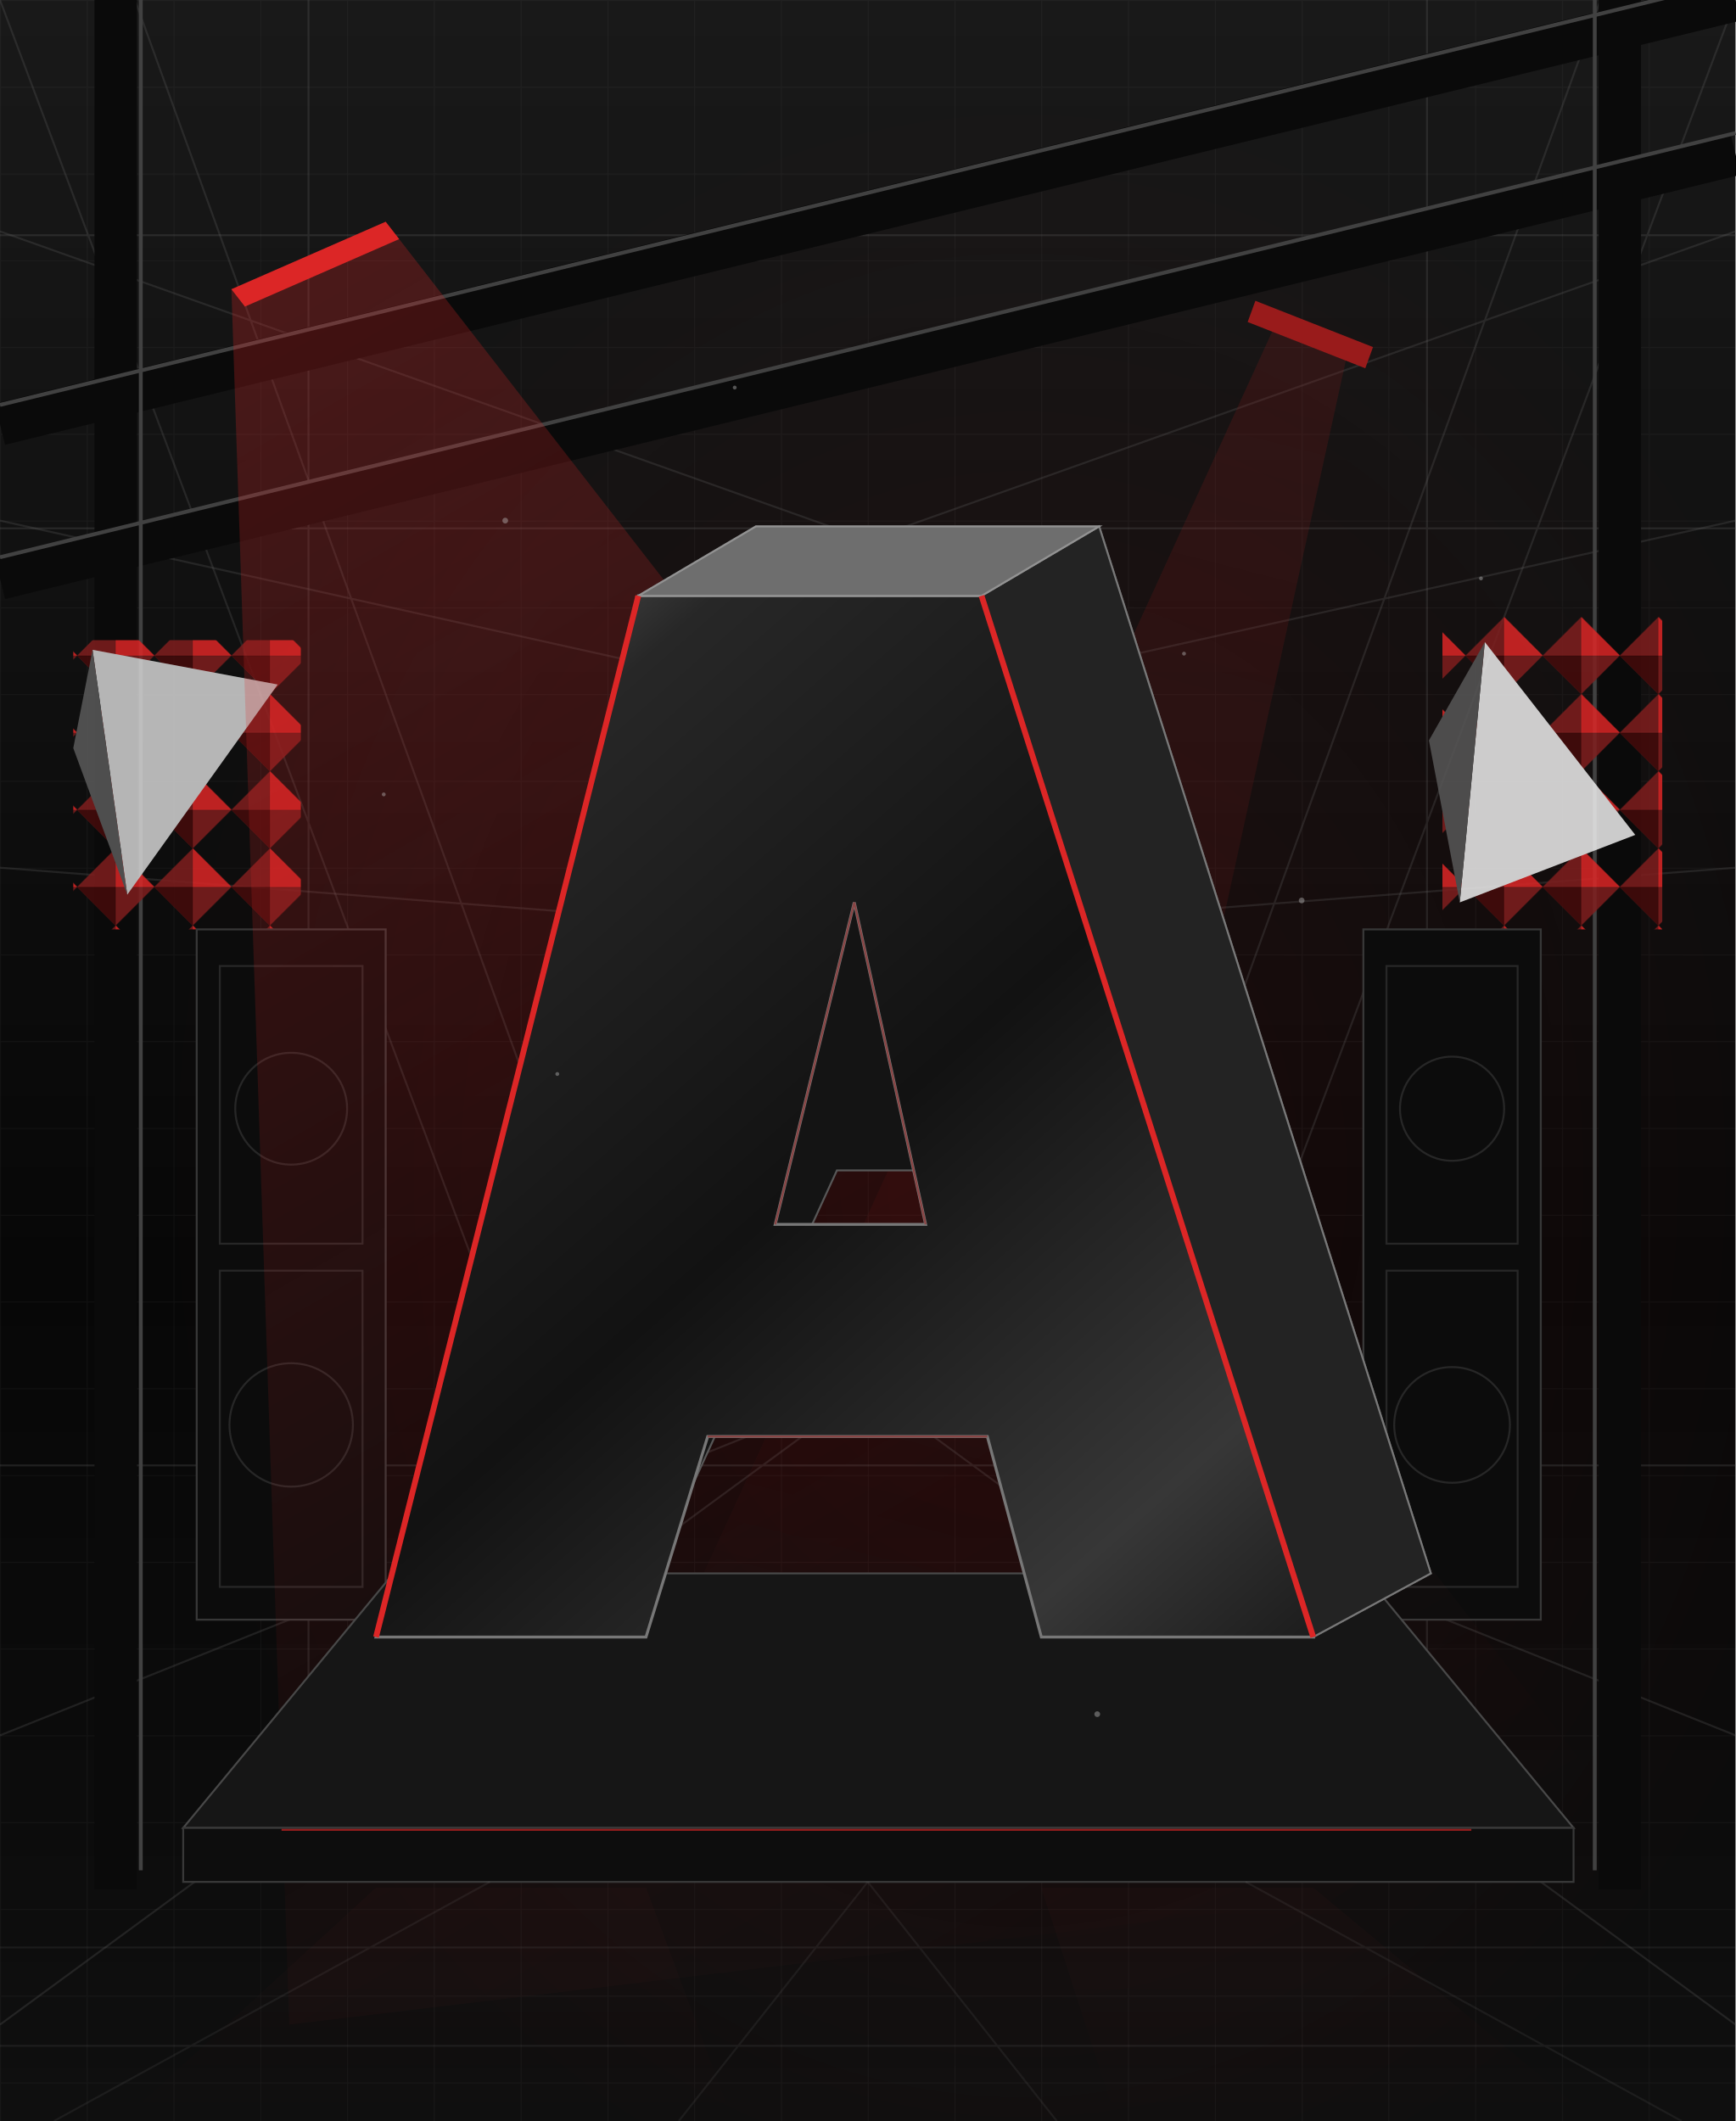
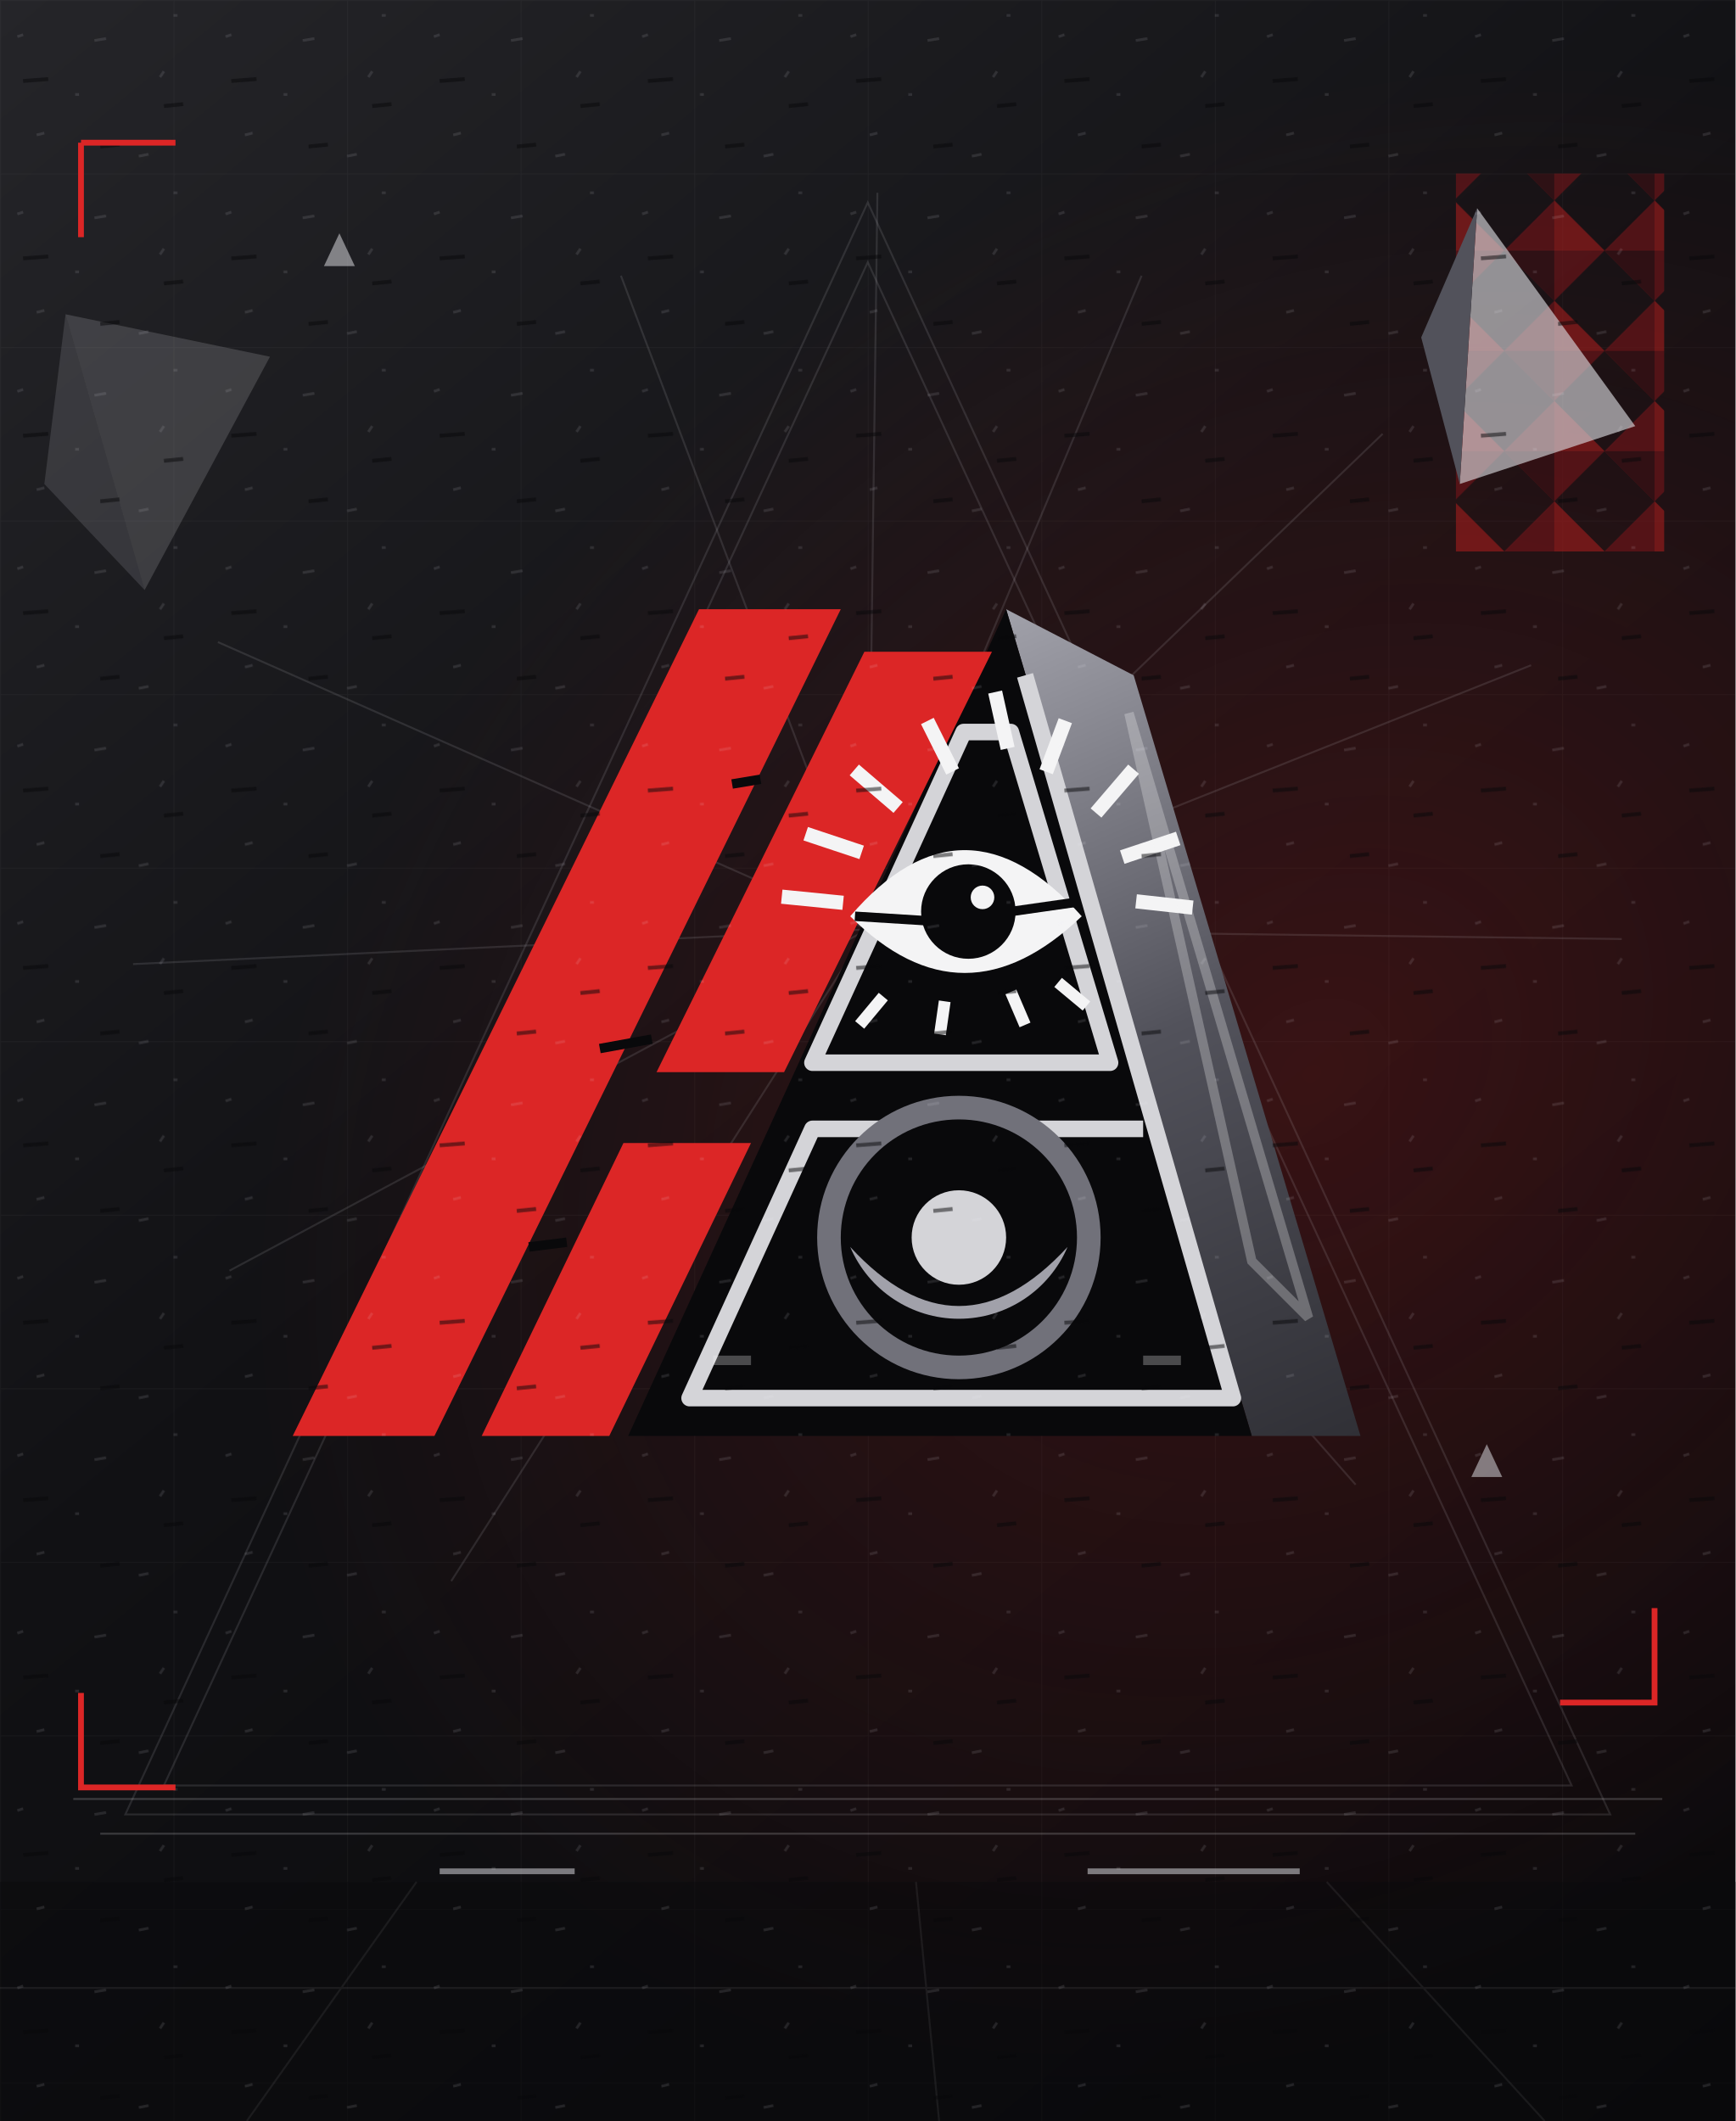
<svg xmlns="http://www.w3.org/2000/svg" width="900" height="1100" viewBox="0 0 900 1100" fill="none">
  <defs>
-     <linearGradient id="bg" x1="450" y1="0" x2="450" y2="1100" gradientUnits="userSpaceOnUse">
-       <stop stop-color="#191919" />
-       <stop offset=".6" stop-color="#070707" />
-       <stop offset="1" stop-color="#0f0f0f" />
+     <linearGradient id="wall" x1="0" y1="0" x2="900" y2="1100" gradientUnits="userSpaceOnUse">
+       <stop stop-color="#252529" />
+       <stop offset=".45" stop-color="#111114" />
+       <stop offset="1" stop-color="#09090b" />
    </linearGradient>
-     <linearGradient id="steel" x1="191" y1="290" x2="710" y2="880" gradientUnits="userSpaceOnUse">
-       <stop stop-color="#6a6a6a" />
-       <stop offset=".17" stop-color="#272727" />
-       <stop offset=".5" stop-color="#121212" />
-       <stop offset=".81" stop-color="#373737" />
-       <stop offset="1" stop-color="#121212" />
-     </linearGradient>
-     <linearGradient id="side" x1="220" y1="450" x2="700" y2="800">
-       <stop stop-color="#141414" />
-       <stop offset="1" stop-color="#3a3a3a" />
-     </linearGradient>
-     <linearGradient id="beam" x1="180" y1="100" x2="700" y2="1000" gradientUnits="userSpaceOnUse">
-       <stop stop-color="#dc2626" stop-opacity=".28" />
-       <stop offset=".7" stop-color="#dc2626" stop-opacity=".04" />
-       <stop offset="1" stop-color="#dc2626" stop-opacity="0" />
-     </linearGradient>
-     <linearGradient id="red-light" x1="662" y1="160" x2="450" y2="990" gradientUnits="userSpaceOnUse">
-       <stop stop-color="#991b1b" stop-opacity=".33" />
-       <stop offset="1" stop-color="#991b1b" stop-opacity="0" />
-     </linearGradient>
-     <radialGradient id="glow" cx="0" cy="0" r="1" gradientTransform="translate(530 610) rotate(90) scale(570 450)" gradientUnits="userSpaceOnUse">
-       <stop stop-color="#991b1b" stop-opacity=".12" />
+     <radialGradient id="red-haze" cx="0" cy="0" r="1" gradientTransform="translate(680 555) rotate(140) scale(600 470)" gradientUnits="userSpaceOnUse">
+       <stop stop-color="#991b1b" stop-opacity=".3" />
      <stop offset="1" stop-color="#991b1b" stop-opacity="0" />
    </radialGradient>
-     <linearGradient id="floor" x1="450" y1="800" x2="450" y2="1100" gradientUnits="userSpaceOnUse">
-       <stop stop-color="#dc2626" stop-opacity=".07" />
-       <stop offset="1" stop-color="#dc2626" stop-opacity="0" />
+     <linearGradient id="steel" x1="155" y1="31" x2="230" y2="206" gradientUnits="userSpaceOnUse">
+       <stop stop-color="#a1a1aa" />
+       <stop offset=".5" stop-color="#52525b" />
+       <stop offset="1" stop-color="#303036" />
    </linearGradient>
-     <pattern id="grid" width="45" height="45" patternUnits="userSpaceOnUse">
-       <path d="M45 0H0V45" stroke="#cfcfcf" stroke-opacity=".045" />
+     <pattern id="wall-grid" width="90" height="90" patternUnits="userSpaceOnUse">
+       <path d="M90 0H0v90" stroke="#f4f4f5" stroke-opacity=".035" />
    </pattern>
-     <pattern id="relief" width="40" height="40" patternUnits="userSpaceOnUse">
-       <path d="M20 0 40 20 20 40 0 20Z" fill="#7f1d1d" />
-       <path d="m20 0 20 20H20Z" fill="#dc2626" />
-       <path d="M0 20h20v20Z" fill="#450a0a" />
+     <pattern id="stencil-grain" width="108" height="92" patternUnits="userSpaceOnUse">
+       <path d="m9 19 3-1m37 3 6-1m28 20 2-3M19 70l4-1m49 12 5-1M90 8h2M39 49h2" stroke="#f4f4f5" stroke-opacity=".11" stroke-width="1.4" />
+       <path d="m12 42 13-1m27 35 10-1m23-20 10-1" stroke="#09090b" stroke-opacity=".5" stroke-width="2" />
+     </pattern>
+     <pattern id="relief" width="52" height="52" patternUnits="userSpaceOnUse">
+       <path d="m26 0 26 26-26 26L0 26Z" fill="#6e1419" />
+       <path d="m26 0 26 26H26Z" fill="#991b1b" />
+       <path d="M0 26h26v26Z" fill="#3b1014" />
    </pattern>
  </defs>
-   <path fill="url(#bg)" d="M0 0h900v1100H0z" />
-   <path fill="url(#grid)" d="M0 0h900v1100H0z" />
-   <path fill="url(#glow)" d="M0 0h900v1100H0z" />
-   <g stroke="#686868" stroke-opacity=".24">
-     <path d="M0 120 450 280 900 120M0 270l450 100 450-100M0 450l450 35 450-35M0 900l450-180 450 180M0 1050l450-330 450 330M70 0l260 720M830 0 570 720M0 760h900" />
-     <path d="M0 0 270 720m630-720L630 720M70 0v950M830 0v950M160 0v885M740 0v885M0 122h900M0 274h900" />
+   <path fill="url(#wall)" d="M0 0h900v1100H0Z" />
+   <path fill="url(#wall-grid)" d="M0 0h900v1100H0Z" />
+   <path fill="url(#red-haze)" d="M0 0h900v1100H0Z" />
+   <g stroke="#d4d4d8" stroke-opacity=".13">
+     <path d="M450 105 835 941H65Zm0 31 365 790H85Z" />
+     <path d="m450 482-128-339m128 339 5-382m-5 382 142-339m-142 339 267-257m-267 257 344-137m-344 137 391 5m-391-5L113 333m337 149L69 500m381-18L119 659m331-177L234 820m216-338 253 288" />
  </g>
-   <g stroke="#0a0a0a" stroke-width="22">
-     <path d="M0 220 900 0M0 300 900 80M60 0v980M840 0v980" />
+   <path d="m34 163 106 22-65 121Z" fill="#d4d4d8" opacity=".18" />
+   <path d="m34 163 41 143-52-55Z" fill="#a1a1aa" opacity=".2" />
+   <path d="M755 90h108v196H755Z" fill="url(#relief)" opacity=".65" />
+   <path d="m766 108 82 113-91 30Z" fill="#d4d4d8" opacity=".65" />
+   <path d="m766 108-9 143-20-76Z" fill="#52525b" />
+   <path d="M38 933h824M52 951h796" stroke="#d4d4d8" stroke-opacity=".22" />
+   <path d="M0 976h900v124H0Z" fill="#09090b" opacity=".5" />
+   <path d="m216 976-88 124m347-124 12 124m201-124 113 124M0 1031h900" stroke="#d4d4d8" stroke-opacity=".08" />
+   <g transform="translate(142 240) scale(2.45)">
+     <path d="m155 31 27 14 48 161h-23Z" fill="url(#steel)" />
+     <path d="m155 31 52 175H75Z" fill="#09090b" />
+     <path d="m159 45 44 153H88l26-57h70m-70-14 32-70h10l21 70Z" stroke="#d4d4d8" stroke-width="3.5" stroke-linejoin="round" />
+     <path d="M4 206 90 31h30L34 206ZM81 129l44-89h27l-44 89Zm-7 15h27l-30 62H44Z" fill="#dc2626" />
+     <path d="m153 50 2 9m-16-3 4 8m-19 2 7 6m-17 7 9 3m-14 10 10 1m48-37-3 8m17 2-6 7m15 7-9 3m12 11-9-1" stroke="#f4f4f5" stroke-width="3" stroke-linecap="square" />
+     <path d="M122 96q24-28 49 0-25 24-49 0Z" fill="#f4f4f5" />
+     <path d="m123 96 16 1m17-2 14-2" stroke="#09090b" stroke-width="2" />
+     <circle cx="147" cy="95" r="10" fill="#09090b" />
+     <circle cx="150" cy="92" r="2.5" fill="#f4f4f5" />
+     <path d="m129 113-5 6m18-5-1 7m15-9 3 7m7-9 6 5" stroke="#f4f4f5" stroke-width="2.5" />
+     <circle cx="145" cy="164" r="30" fill="#71717a" />
+     <circle cx="145" cy="164" r="25" fill="#09090b" />
+     <path d="M122 166q23 25 46 0a25 25 0 0 1-46 0Z" fill="#a1a1aa" />
+     <circle cx="145" cy="164" r="10" fill="#d4d4d8" />
+     <path d="m181 53 38 128-12-12ZM93 190h8m83 0h8" stroke="#f4f4f5" stroke-opacity=".28" stroke-width="2" />
+     <path d="m69 124 11-2m17-54 6-1m-49 99 8-1" stroke="#09090b" stroke-width="2" />
  </g>
-   <g stroke="#414141" stroke-width="2">
-     <path d="M0 210 900-10M0 289 900 69M73 0v970M827 0v970" />
+   <path d="M0 0h900v1100H0Z" fill="url(#stencil-grain)" />
+   <g stroke="#dc2626" stroke-width="3">
+     <path d="M42 74h49m-49 0v49m767 760h49v-49M42 878v49h49" />
  </g>
-   <g opacity=".85">
-     <path d="M38 332h118v150H38zM748 320h114v162H748z" fill="url(#relief)" />
-     <path d="m48 337 96 18-78 109Z" fill="#d4d4d4" />
-     <path d="m48 337 18 127-28-76Z" fill="#5a5a5a" />
-     <path d="m770 333 78 100-91 35Z" fill="#ededed" />
-     <path d="m770 333-13 135-16-84Z" fill="#575757" />
-   </g>
-   <g fill="#0c0c0c" stroke="#373737">
-     <path d="M102 482h98v358h-98z" />
-     <path d="M707 482h92v358h-92z" />
-   </g>
-   <g stroke="#525252" stroke-opacity=".4">
-     <path d="M114 501h74v144h-74zM114 659h74v164h-74zM719 501h68v144h-68zM719 659h68v164h-68z" />
-     <circle cx="151" cy="575" r="29" />
-     <circle cx="151" cy="739" r="32" />
-     <circle cx="753" cy="575" r="27" />
-     <circle cx="753" cy="739" r="30" />
-   </g>
-   <path d="m120 150 80-35 660 850-710 85Z" fill="url(#beam)" />
-   <path d="m120 150 80-35 7 9-80 35Z" fill="#dc2626" />
-   <path d="m662 167 37 15-163 744-205-36Z" fill="url(#red-light)" opacity=".6" />
-   <path d="m651 156 61 24-4 11-61-24Z" fill="#991b1b" />
-   <path d="M204 816h503l109 132H95z" fill="#161616" stroke="#484848" />
-   <path d="M95 948h721v28H95z" fill="#0d0d0d" stroke="#383838" />
-   <path d="M146 949h617" stroke="#dc2626" stroke-opacity=".65" />
-   <path d="m331 309 61-36h178l172 543-61 33-97-242H434L323 849l-72-33Z" fill="url(#side)" stroke="#575757" />
-   <path d="M331 309h178l172 540H540l-28-104H367l-32 104H195Zm71 326h78l-37-167Z" fill="url(#steel)" fill-rule="evenodd" stroke="#777777" stroke-width="1.5" />
-   <path d="m509 309 61-36 172 543-61 33-172-540Z" fill="#232323" stroke="#787878" />
-   <path d="M331 309h178l61-36H392l-61 36Z" fill="#6e6e6e" stroke="#929292" />
-   <path d="m331 309-136 540m314-540 172 540" stroke="#dc2626" stroke-width="3" />
-   <path d="M367 745h145m-110-110 41-167 37 167" stroke="#991b1b" stroke-opacity=".55" />
-   <path d="m195 979 140 0 45 121H63Zm345 0h141l146 121H579Z" fill="url(#floor)" />
-   <g stroke="#9a9a9a" stroke-opacity=".1">
-     <path d="m450 976-98 124m98-124 98 124m-294-124-226 124m618-124 226 124M0 1010h900M0 1061h900" />
-   </g>
-   <g fill="#c5c5c5" fill-opacity=".4">
-     <circle cx="262" cy="270" r="1.5" />
-     <circle cx="614" cy="339" r="1" />
-     <circle cx="675" cy="467" r="1.5" />
-     <circle cx="289" cy="557" r="1" />
-     <circle cx="381" cy="201" r="1" />
-     <circle cx="569" cy="889" r="1.5" />
-     <circle cx="199" cy="412" r="1" />
-     <circle cx="768" cy="300" r="1" />
+   <g fill="#d4d4d8" opacity=".55">
+     <path d="m176 121 8 17h-16Zm595 628 8 17h-16Z" />
+     <path d="M228 969h70v3h-70Zm336 0h110v3H564Z" />
  </g>
</svg>
